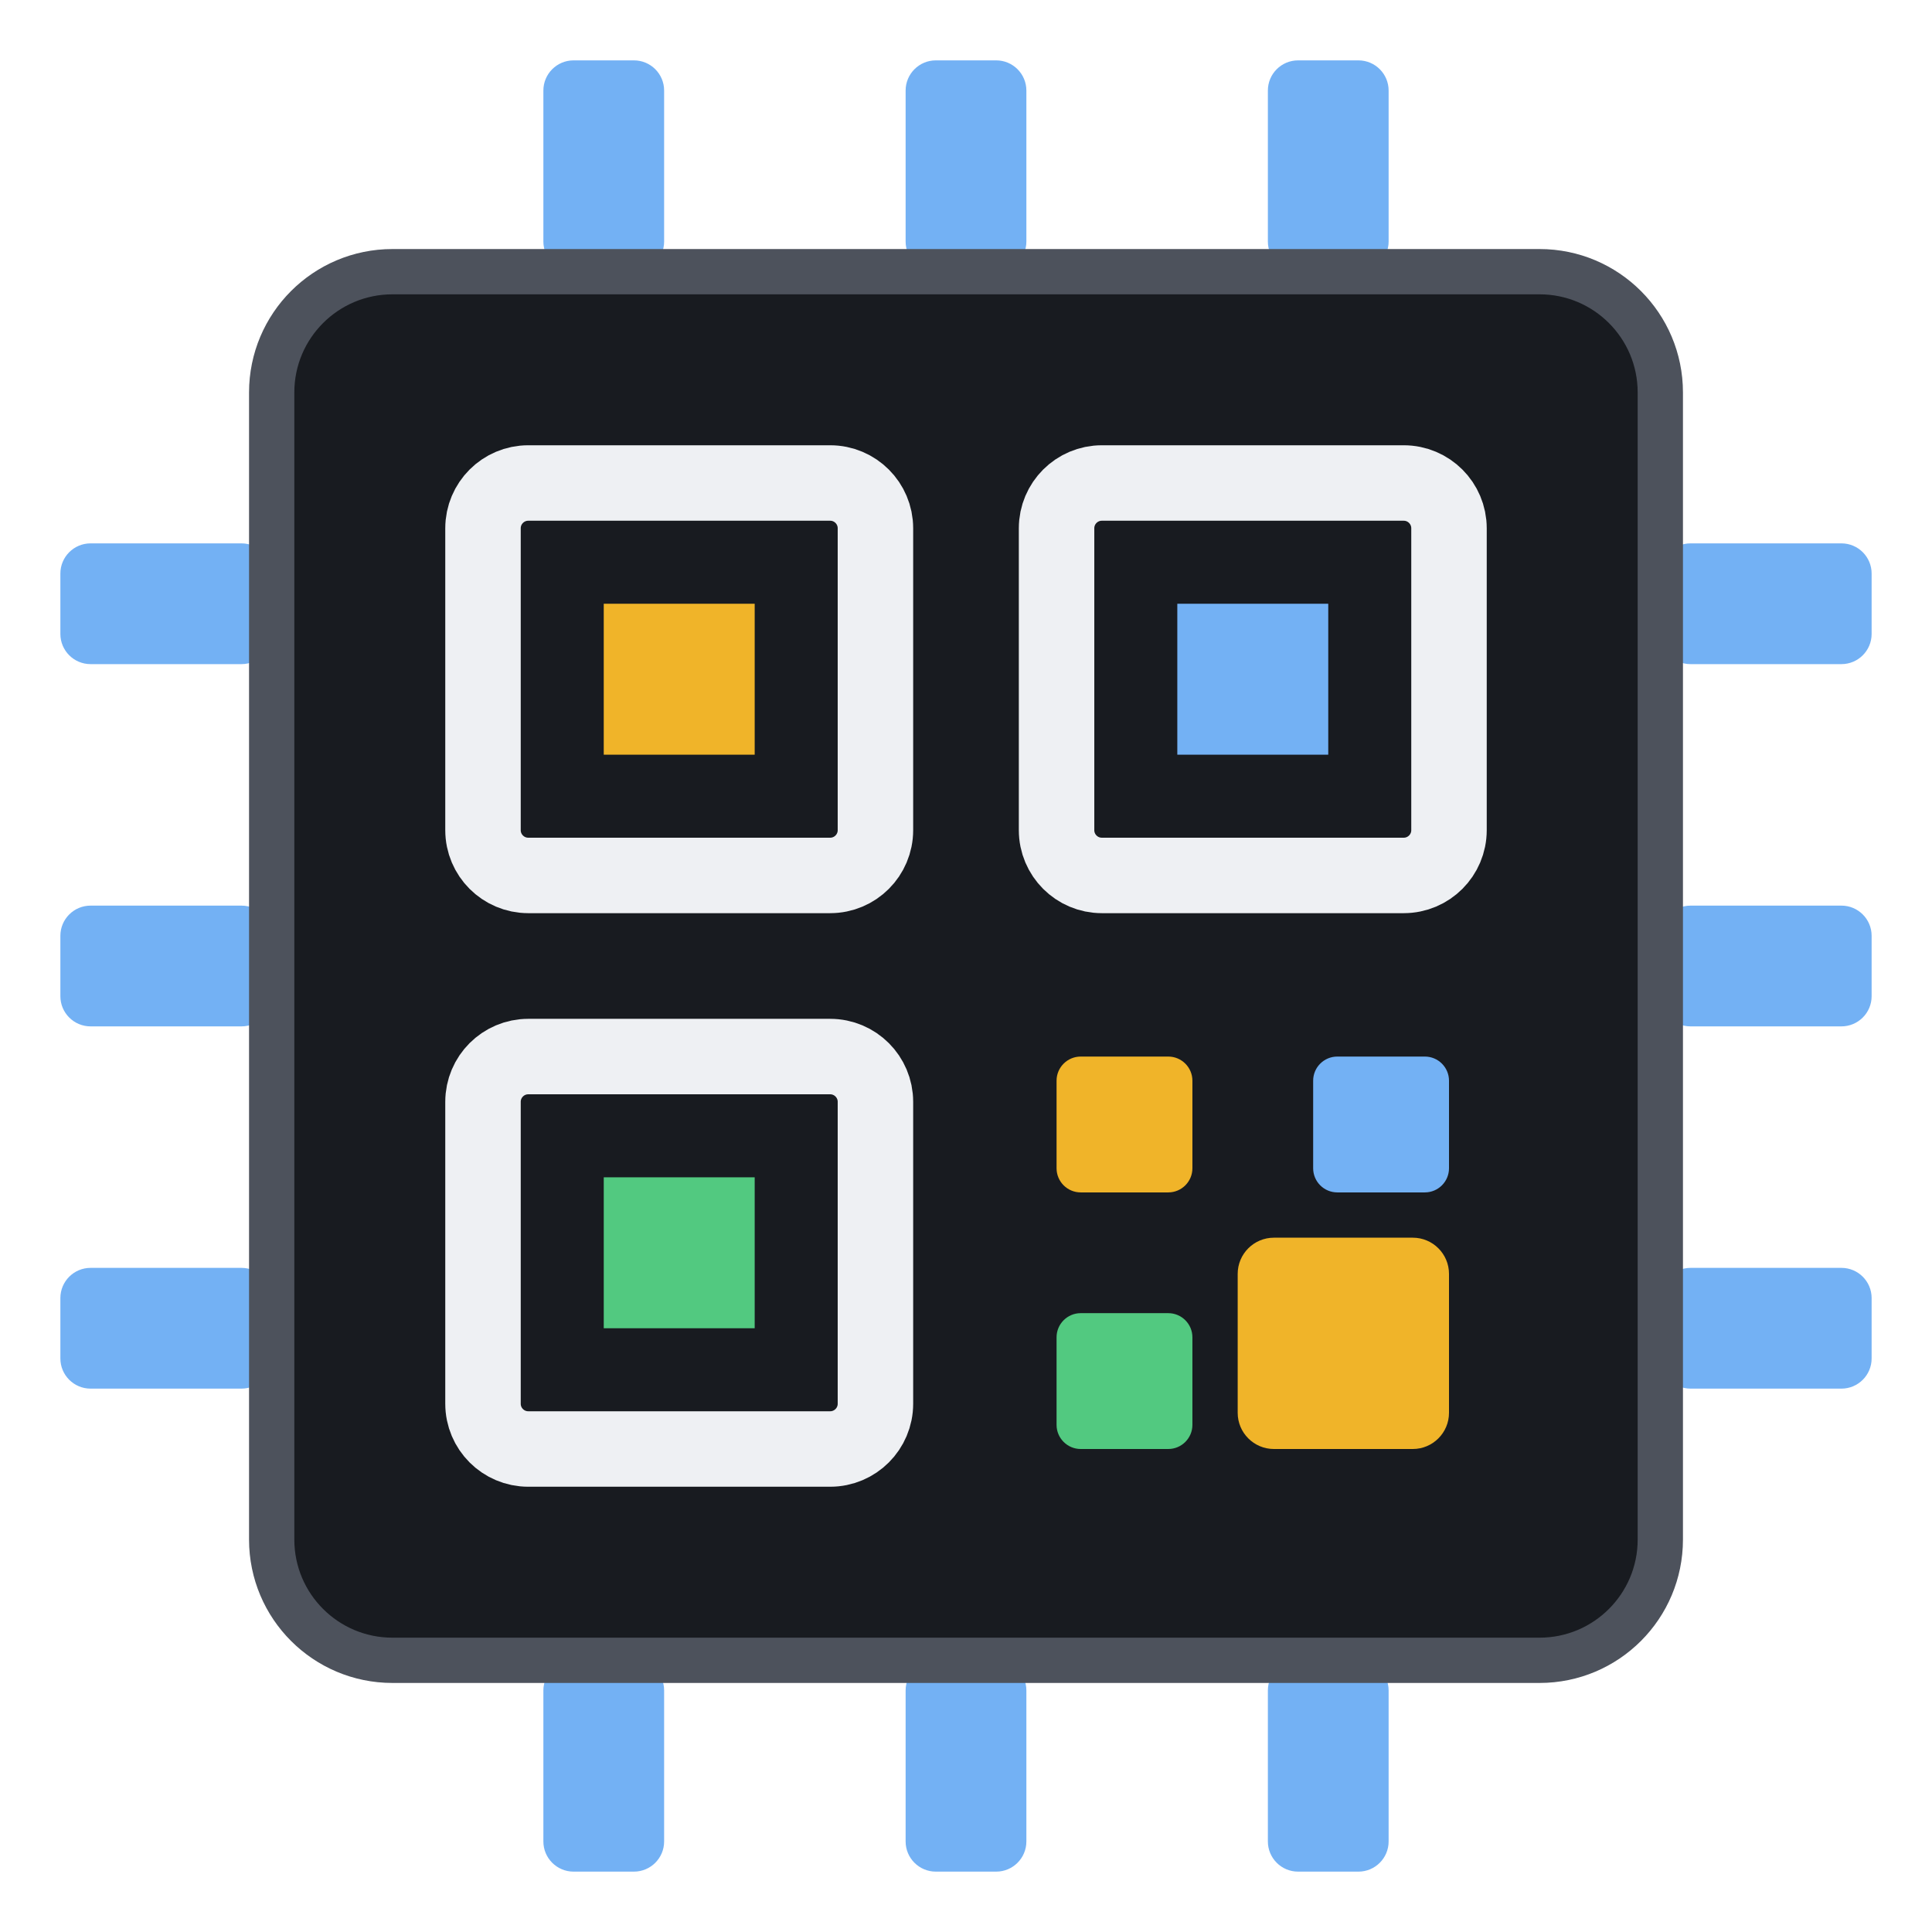
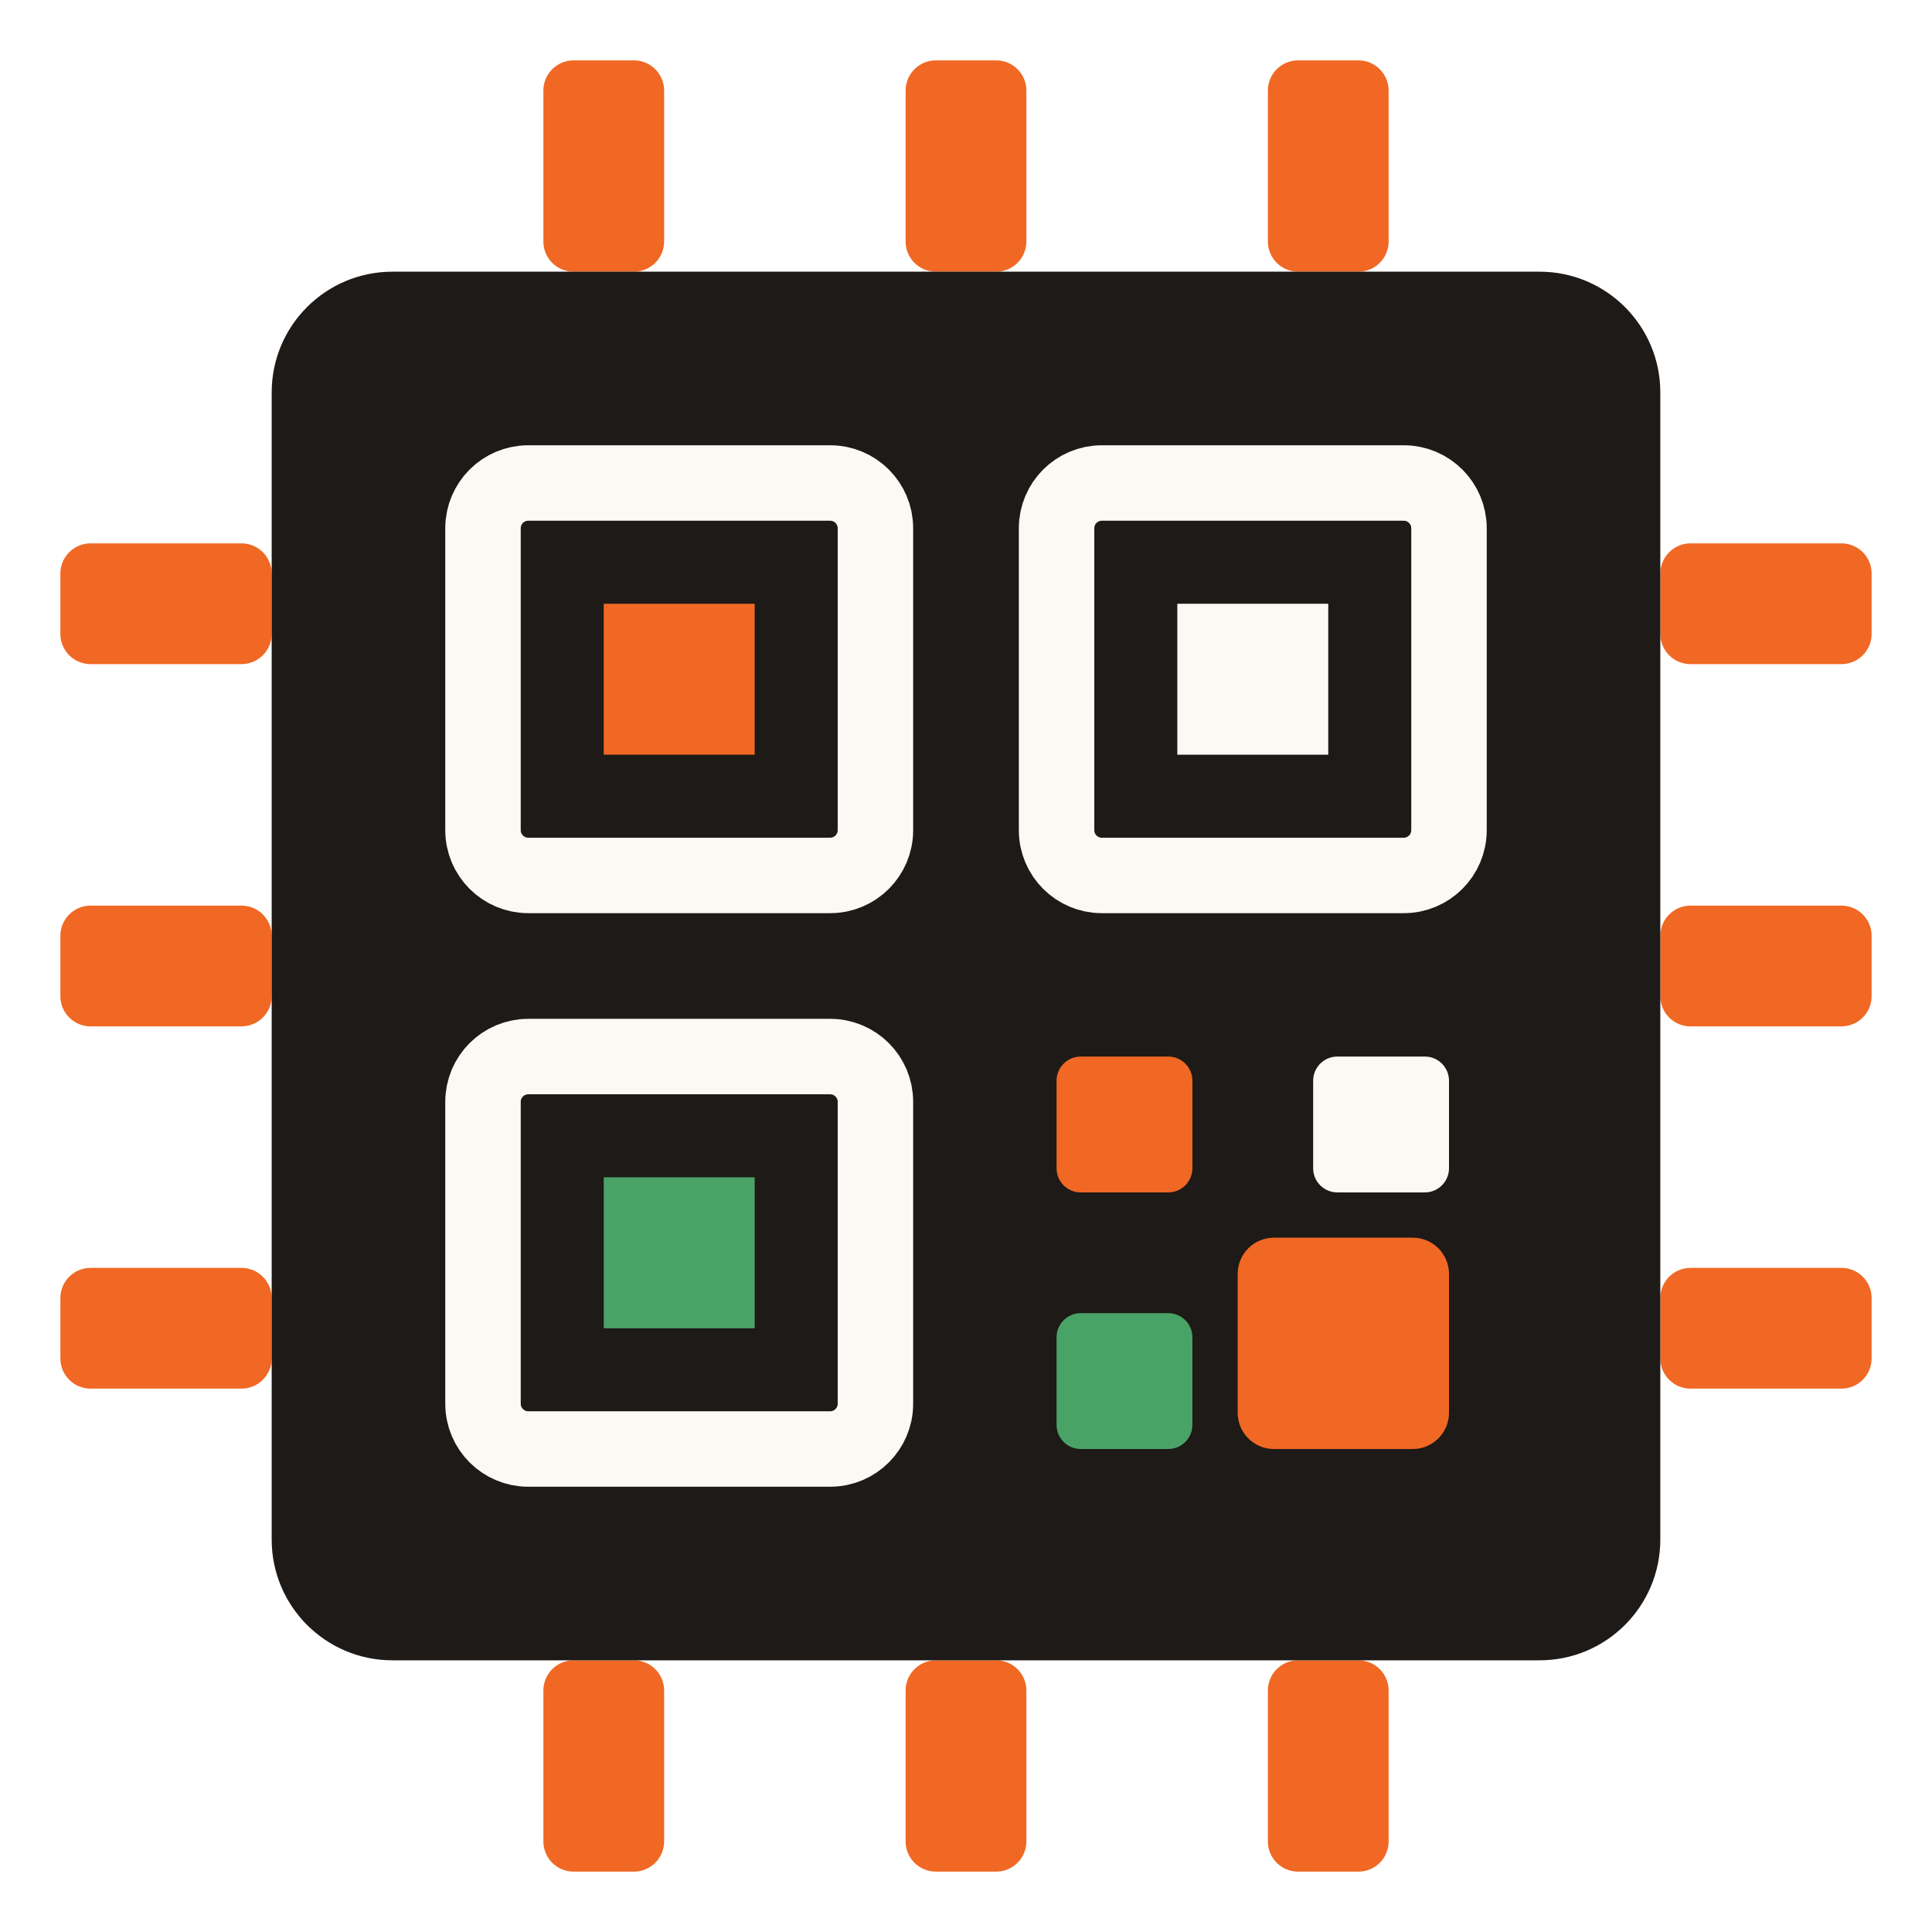
<svg xmlns="http://www.w3.org/2000/svg" viewBox="0 0 64 64" width="64" height="64" role="img" aria-label="CEIT Logo">
-   <g fill="#73b1f4">
+   <g fill="#f06824">
    <rect x="18" y="2" width="4" height="7" rx="1" />
    <rect x="30" y="2" width="4" height="7" rx="1" />
    <rect x="42" y="2" width="4" height="7" rx="1" />
    <rect x="18" y="55" width="4" height="7" rx="1" />
    <rect x="30" y="55" width="4" height="7" rx="1" />
    <rect x="42" y="55" width="4" height="7" rx="1" />
    <rect x="2" y="18" width="7" height="4" rx="1" />
    <rect x="2" y="30" width="7" height="4" rx="1" />
    <rect x="2" y="42" width="7" height="4" rx="1" />
    <rect x="55" y="18" width="7" height="4" rx="1" />
    <rect x="55" y="30" width="7" height="4" rx="1" />
    <rect x="55" y="42" width="7" height="4" rx="1" />
  </g>
-   <rect x="9" y="9" width="46" height="46" rx="4" fill="#181b20" stroke="#4d525c" stroke-width="1.5" />
-   <rect x="16" y="16" width="13" height="13" rx="1.5" fill="none" stroke="#eef0f3" stroke-width="2.5" />
-   <rect x="20" y="20" width="5" height="5" fill="#f0b429" />
-   <rect x="35" y="16" width="13" height="13" rx="1.5" fill="none" stroke="#eef0f3" stroke-width="2.5" />
-   <rect x="39" y="20" width="5" height="5" fill="#73b1f4" />
-   <rect x="16" y="35" width="13" height="13" rx="1.5" fill="none" stroke="#eef0f3" stroke-width="2.5" />
-   <rect x="20" y="39" width="5" height="5" fill="#52c980" />
-   <rect x="35" y="35" width="4.5" height="4.5" rx="0.8" fill="#f0b429" />
-   <rect x="43.5" y="35" width="4.5" height="4.5" rx="0.8" fill="#73b1f4" />
-   <rect x="35" y="43.5" width="4.5" height="4.5" rx="0.8" fill="#52c980" />
-   <rect x="41" y="41" width="7" height="7" rx="1.2" fill="#f0b429" />
+   <rect x="9" y="9" width="46" height="46" rx="4" fill="#1d1a17" />
+   <rect x="16" y="16" width="13" height="13" rx="1.5" fill="none" stroke="#fbf9f4" stroke-width="2.5" />
+   <rect x="20" y="20" width="5" height="5" fill="#f06824" />
+   <rect x="35" y="16" width="13" height="13" rx="1.5" fill="none" stroke="#fbf9f4" stroke-width="2.5" />
+   <rect x="39" y="20" width="5" height="5" fill="#fbf9f4" />
+   <rect x="16" y="35" width="13" height="13" rx="1.5" fill="none" stroke="#fbf9f4" stroke-width="2.5" />
+   <rect x="20" y="39" width="5" height="5" fill="#4aa366" />
+   <rect x="35" y="35" width="4.5" height="4.5" rx="0.8" fill="#f06824" />
+   <rect x="43.5" y="35" width="4.5" height="4.5" rx="0.8" fill="#fbf9f4" />
+   <rect x="35" y="43.5" width="4.5" height="4.5" rx="0.8" fill="#4aa366" />
+   <rect x="41" y="41" width="7" height="7" rx="1.2" fill="#f06824" />
</svg>
